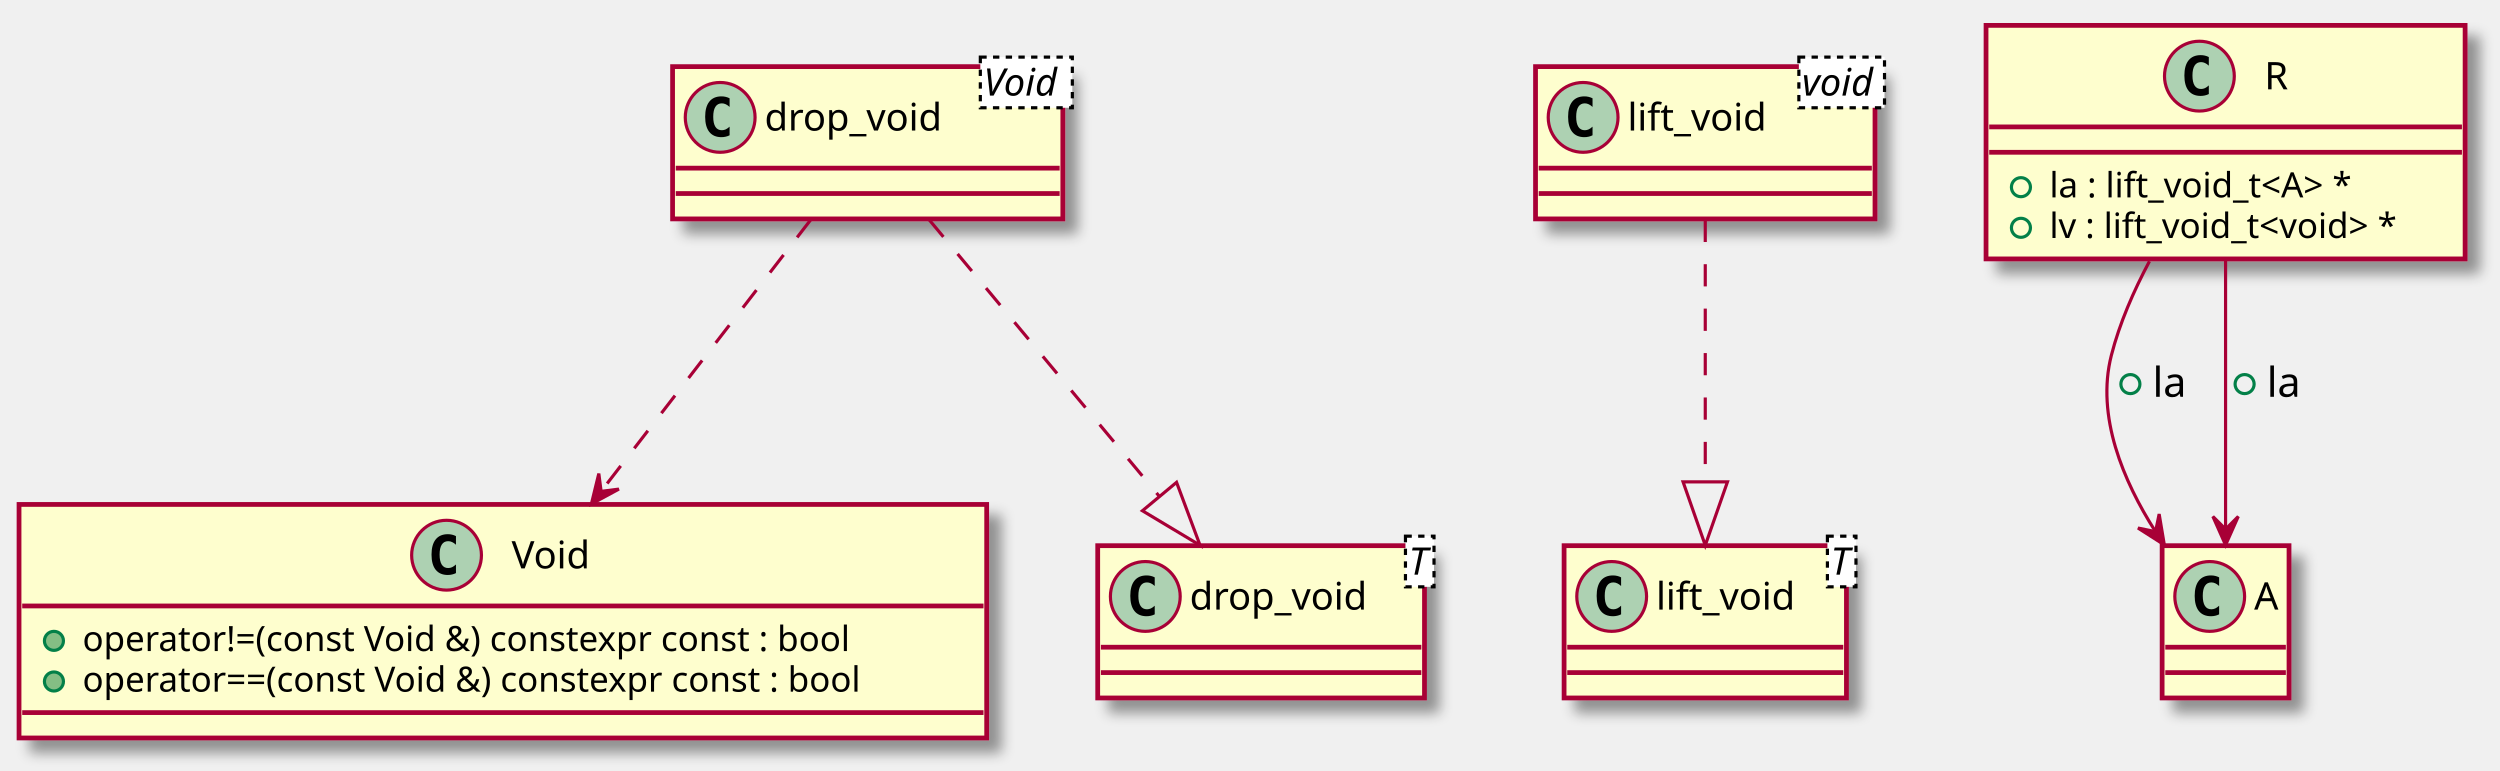
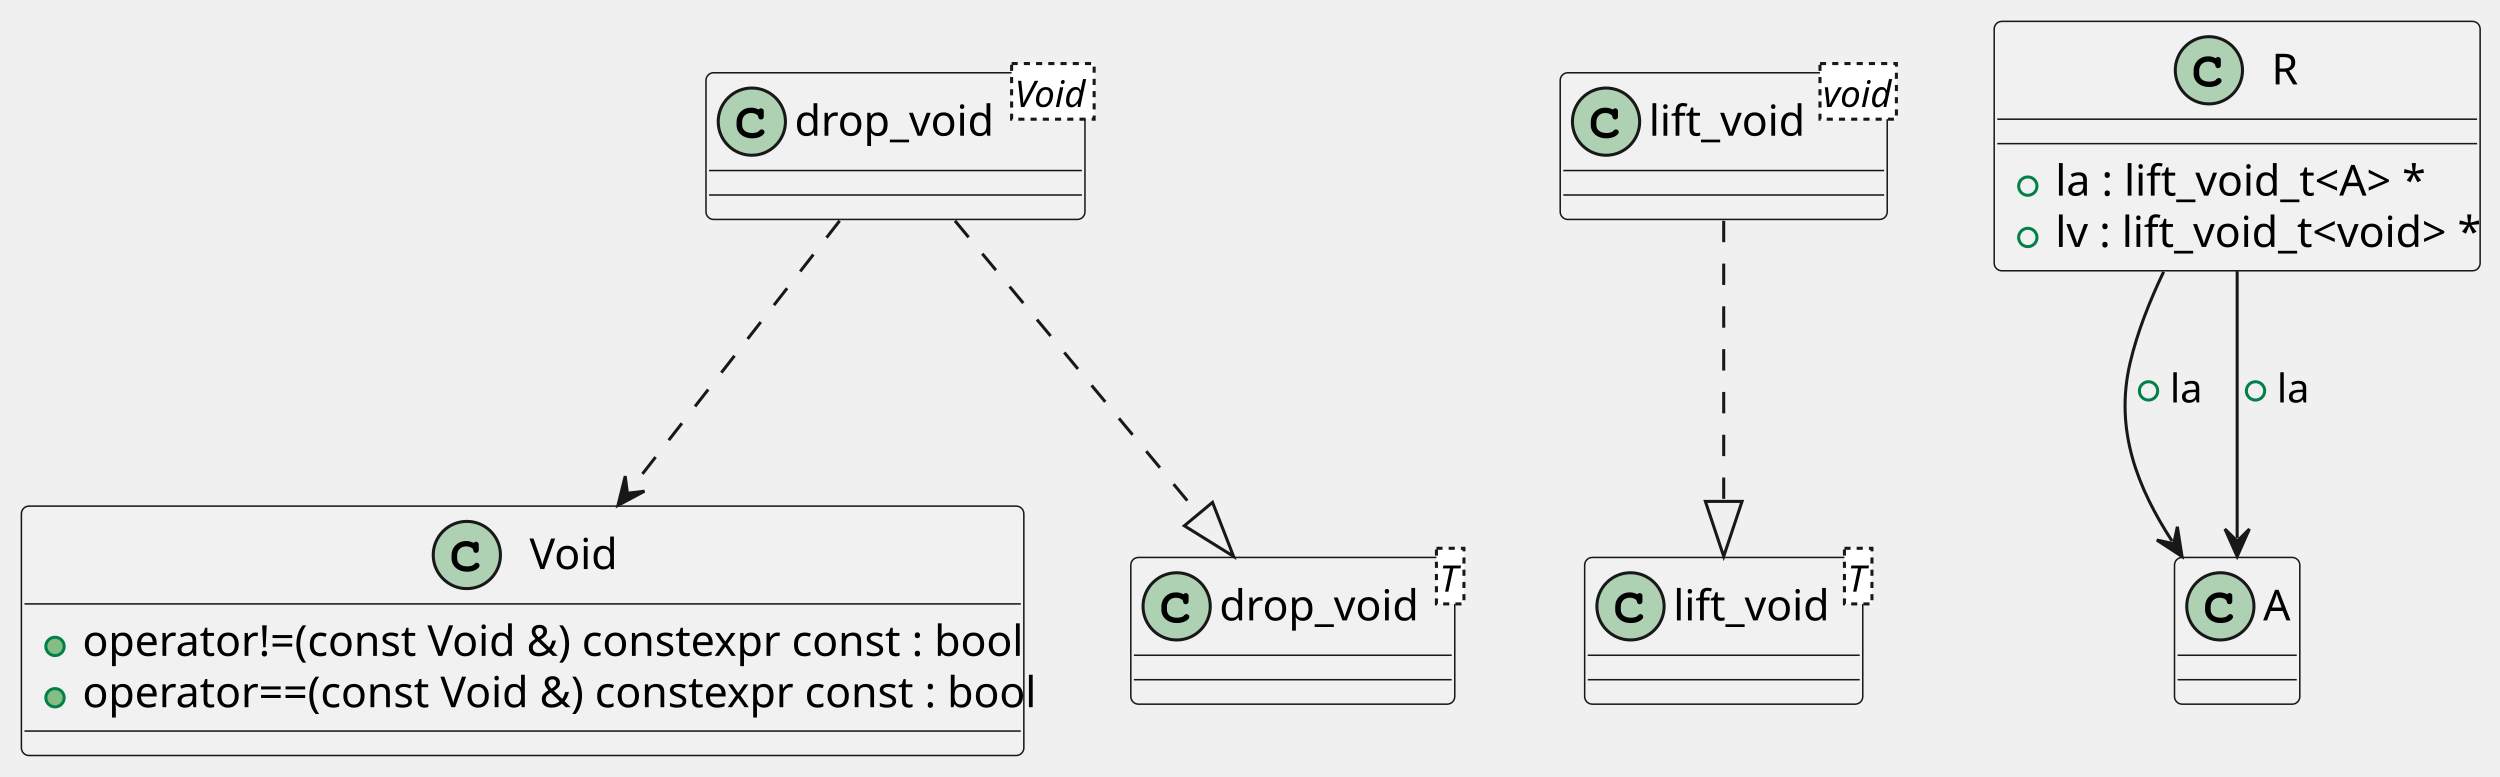
- <svg xmlns="http://www.w3.org/2000/svg" xmlns:xlink="http://www.w3.org/1999/xlink" contentScriptType="application/ecmascript" contentStyleType="text/css" height="243px" preserveAspectRatio="none" style="width:788px;height:243px;" version="1.1" viewBox="0 0 788 243" width="788px" zoomAndPan="magnify">
+ <svg xmlns="http://www.w3.org/2000/svg" xmlns:xlink="http://www.w3.org/1999/xlink" contentStyleType="text/css" height="254px" preserveAspectRatio="none" style="width:818px;height:254px;background:#FFFFFF;" version="1.1" viewBox="0 0 818 254" width="818px" zoomAndPan="magnify">
  <defs>
-     <filter height="300%" id="f1x8ta1l73a3te" width="300%" x="-1" y="-1">
-       <feGaussianBlur result="blurOut" stdDeviation="2.0" />
-       <feColorMatrix in="blurOut" result="blurOut2" type="matrix" values="0 0 0 0 0 0 0 0 0 0 0 0 0 0 0 0 0 0 .4 0" />
-       <feOffset dx="4.0" dy="4.0" in="blurOut2" result="blurOut3" />
-       <feBlend in="SourceGraphic" in2="blurOut3" mode="normal" />
-     </filter>
    <style type="text/css">a:hover { text-decoration: underline; }</style>
  </defs>
  <g>
-     <a href="https://github.com/bkryza/clang-uml/blob/cea427e32d9d7aafb723e7542c2fb3f235828ba2/tests/t00034/t00034.cc#L9" target="_top" title="Void" xlink:actuate="onRequest" xlink:href="https://github.com/bkryza/clang-uml/blob/cea427e32d9d7aafb723e7542c2fb3f235828ba2/tests/t00034/t00034.cc#L9" xlink:show="new" xlink:title="Void" xlink:type="simple">
-       <rect fill="#FEFECE" filter="url(#f1x8ta1l73a3te)" height="73.609" id="C_0001704456490210873213" style="stroke: #A80036; stroke-width: 1.5;" width="305" x="6" y="159" />
-       <ellipse cx="140.75" cy="175" fill="#ADD1B2" rx="11" ry="11" style="stroke: #A80036; stroke-width: 1.0;" />
-       <path d="M143.719,180.641 Q143.141,180.938 142.5,181.078 Q141.859,181.234 141.156,181.234 Q138.656,181.234 137.328,179.594 Q136.016,177.938 136.016,174.812 Q136.016,171.688 137.328,170.031 Q138.656,168.375 141.156,168.375 Q141.859,168.375 142.5,168.531 Q143.156,168.688 143.719,168.984 L143.719,171.703 Q143.094,171.125 142.5,170.859 Q141.906,170.578 141.281,170.578 Q139.938,170.578 139.25,171.656 Q138.562,172.719 138.562,174.812 Q138.562,176.906 139.25,177.984 Q139.938,179.047 141.281,179.047 Q141.906,179.047 142.5,178.781 Q143.094,178.5 143.719,177.922 L143.719,180.641 Z " />
-       <text fill="#000000" font-family="sans-serif" font-size="12" lengthAdjust="spacingAndGlyphs" textLength="27" x="161.25" y="179.154">Void</text>
-       <line style="stroke: #A80036; stroke-width: 1.5;" x1="7" x2="310" y1="191" y2="191" />
+     <a href="https://github.com/bkryza/clang-uml/blob/427d110b37885e5ce52a6525f175236affea35fa/tests/t00034/t00034.cc#L9" target="_top" title="Void" xlink:actuate="onRequest" xlink:href="https://github.com/bkryza/clang-uml/blob/427d110b37885e5ce52a6525f175236affea35fa/tests/t00034/t00034.cc#L9" xlink:show="new" xlink:title="Void" xlink:type="simple">
+       <g id="elem_C_0001704456490210873213">
+         <rect codeLine="2" fill="#F1F1F1" height="81.6" id="C_0001704456490210873213" rx="2.5" ry="2.5" style="stroke:#181818;stroke-width:0.5;" width="328" x="7" y="165.6" />
+         <ellipse cx="152.75" cy="181.6" fill="#ADD1B2" rx="11" ry="11" style="stroke:#181818;stroke-width:1.0;" />
+         <path d="M147.75,182.756 C147.75,185.256 149.891,187.069 152.812,187.069 C154.047,187.069 155.219,186.772 155.969,186.256 C156.578,185.834 156.906,185.412 156.906,185.006 C156.906,184.537 156.484,184.131 155.984,184.131 C155.75,184.131 155.531,184.209 155.328,184.412 C154.891,184.85 154.891,184.85 154.719,184.944 C154.266,185.178 153.625,185.319 152.859,185.319 C150.859,185.319 149.578,184.303 149.578,182.725 L149.578,181.678 C149.578,179.975 150.797,178.772 152.5,178.772 C153.078,178.772 153.656,178.912 154.125,179.162 C154.594,179.428 154.766,179.616 154.828,179.975 C154.953,180.647 155.203,180.897 155.734,180.897 C156.016,180.897 156.297,180.756 156.484,180.537 C156.609,180.366 156.656,180.194 156.656,179.756 L156.656,178.397 C156.656,177.975 156.641,177.834 156.516,177.662 C156.344,177.412 156.062,177.256 155.734,177.256 C155.422,177.256 155.219,177.366 155,177.631 C153.828,177.131 153.391,177.022 152.438,177.022 C149.766,177.022 147.75,179.037 147.75,181.662 L147.75,182.756 Z " fill="#000000" />
+         <text fill="#000000" font-family="sans-serif" font-size="14" lengthAdjust="spacing" textLength="28" x="173.25" y="186.206">Void</text>
+         <line style="stroke:#181818;stroke-width:0.5;" x1="8" x2="334" y1="197.6" y2="197.6" />
+         <a href="https://github.com/bkryza/clang-uml/blob/427d110b37885e5ce52a6525f175236affea35fa/tests/t00034/t00034.cc#L11" target="_top" title="operator!=" xlink:actuate="onRequest" xlink:href="https://github.com/bkryza/clang-uml/blob/427d110b37885e5ce52a6525f175236affea35fa/tests/t00034/t00034.cc#L11" xlink:show="new" xlink:title="operator!=" xlink:type="simple">
+           <rect fill="#F1F1F1" height="10" style="stroke:none;stroke-width:1.0;" width="20" x="13" y="206.5" />
+           <ellipse cx="18" cy="211.5" fill="#84BE84" rx="3" ry="3" style="stroke:#038048;stroke-width:1.0;" />
+         </a>
+         <a href="https://github.com/bkryza/clang-uml/blob/427d110b37885e5ce52a6525f175236affea35fa/tests/t00034/t00034.cc#L11" target="_top" title="operator!=" xlink:actuate="onRequest" xlink:href="https://github.com/bkryza/clang-uml/blob/427d110b37885e5ce52a6525f175236affea35fa/tests/t00034/t00034.cc#L11" xlink:show="new" xlink:title="operator!=" xlink:type="simple">
+           <text fill="#000000" font-family="sans-serif" font-size="14" lengthAdjust="spacing" textLength="298" x="27" y="214.606">operator!=(const Void &amp;) constexpr const : bool</text>
+         </a>
+         <a href="https://github.com/bkryza/clang-uml/blob/427d110b37885e5ce52a6525f175236affea35fa/tests/t00034/t00034.cc#L10" target="_top" title="operator==" xlink:actuate="onRequest" xlink:href="https://github.com/bkryza/clang-uml/blob/427d110b37885e5ce52a6525f175236affea35fa/tests/t00034/t00034.cc#L10" xlink:show="new" xlink:title="operator==" xlink:type="simple">
+           <rect fill="#F1F1F1" height="10" style="stroke:none;stroke-width:1.0;" width="20" x="13" y="223.3" />
+           <ellipse cx="18" cy="228.3" fill="#84BE84" rx="3" ry="3" style="stroke:#038048;stroke-width:1.0;" />
+         </a>
+         <a href="https://github.com/bkryza/clang-uml/blob/427d110b37885e5ce52a6525f175236affea35fa/tests/t00034/t00034.cc#L10" target="_top" title="operator==" xlink:actuate="onRequest" xlink:href="https://github.com/bkryza/clang-uml/blob/427d110b37885e5ce52a6525f175236affea35fa/tests/t00034/t00034.cc#L10" xlink:show="new" xlink:title="operator==" xlink:type="simple">
+           <text fill="#000000" font-family="sans-serif" font-size="14" lengthAdjust="spacing" textLength="302" x="27" y="231.406">operator==(const Void &amp;) constexpr const : bool</text>
+         </a>
+         <line style="stroke:#181818;stroke-width:0.5;" x1="8" x2="334" y1="239.2" y2="239.2" />
+       </g>
    </a>
-     <a href="https://github.com/bkryza/clang-uml/blob/cea427e32d9d7aafb723e7542c2fb3f235828ba2/tests/t00034/t00034.cc#L11" target="_top" title="operator!=" xlink:actuate="onRequest" xlink:href="https://github.com/bkryza/clang-uml/blob/cea427e32d9d7aafb723e7542c2fb3f235828ba2/tests/t00034/t00034.cc#L11" xlink:show="new" xlink:title="operator!=" xlink:type="simple">
-       <rect fill="#FEFECE" height="10" style="stroke: none; stroke-width: 1.0;" width="20" x="12" y="197" />
-       <ellipse cx="17" cy="202" fill="#84BE84" rx="3" ry="3" style="stroke: #038048; stroke-width: 1.0;" />
+     <a href="https://github.com/bkryza/clang-uml/blob/427d110b37885e5ce52a6525f175236affea35fa/tests/t00034/t00034.cc#L16" target="_top" title="lift_void" xlink:actuate="onRequest" xlink:href="https://github.com/bkryza/clang-uml/blob/427d110b37885e5ce52a6525f175236affea35fa/tests/t00034/t00034.cc#L16" xlink:show="new" xlink:title="lift_void" xlink:type="simple">
+       <g id="elem_C_0000867472442996685316">
+         <rect codeLine="8" fill="#F1F1F1" height="48" id="C_0000867472442996685316" rx="2.5" ry="2.5" style="stroke:#181818;stroke-width:0.5;" width="91" x="518.5" y="182.4" />
+         <ellipse cx="533.5" cy="198.4" fill="#ADD1B2" rx="11" ry="11" style="stroke:#181818;stroke-width:1.0;" />
+         <path d="M528.5,199.556 C528.5,202.056 530.641,203.869 533.562,203.869 C534.797,203.869 535.969,203.572 536.719,203.056 C537.328,202.634 537.656,202.213 537.656,201.806 C537.656,201.338 537.234,200.931 536.734,200.931 C536.5,200.931 536.281,201.009 536.078,201.213 C535.641,201.65 535.641,201.65 535.469,201.744 C535.016,201.978 534.375,202.119 533.609,202.119 C531.609,202.119 530.328,201.103 530.328,199.525 L530.328,198.478 C530.328,196.775 531.547,195.572 533.25,195.572 C533.828,195.572 534.406,195.713 534.875,195.963 C535.344,196.228 535.516,196.416 535.578,196.775 C535.703,197.447 535.953,197.697 536.484,197.697 C536.766,197.697 537.047,197.556 537.234,197.338 C537.359,197.166 537.406,196.994 537.406,196.556 L537.406,195.197 C537.406,194.775 537.391,194.634 537.266,194.463 C537.094,194.213 536.812,194.056 536.484,194.056 C536.172,194.056 535.969,194.166 535.75,194.431 C534.578,193.931 534.141,193.822 533.188,193.822 C530.516,193.822 528.5,195.838 528.5,198.463 L528.5,199.556 Z " fill="#000000" />
+         <text fill="#000000" font-family="sans-serif" font-size="14" lengthAdjust="spacing" textLength="48" x="547.5" y="203.006">lift_void</text>
+         <rect fill="#FFFFFF" height="18.2" style="stroke:#181818;stroke-width:1.0;stroke-dasharray:2.0,2.0;" width="9" x="603.5" y="179.4" />
+         <text fill="#000000" font-family="sans-serif" font-size="12" font-style="italic" lengthAdjust="spacing" textLength="7" x="604.5" y="193.6">T</text>
+         <line style="stroke:#181818;stroke-width:0.5;" x1="519.5" x2="608.5" y1="214.4" y2="214.4" />
+         <line style="stroke:#181818;stroke-width:0.5;" x1="519.5" x2="608.5" y1="222.4" y2="222.4" />
+       </g>
    </a>
-     <a href="https://github.com/bkryza/clang-uml/blob/cea427e32d9d7aafb723e7542c2fb3f235828ba2/tests/t00034/t00034.cc#L11" target="_top" title="operator!=" xlink:actuate="onRequest" xlink:href="https://github.com/bkryza/clang-uml/blob/cea427e32d9d7aafb723e7542c2fb3f235828ba2/tests/t00034/t00034.cc#L11" xlink:show="new" xlink:title="operator!=" xlink:type="simple">
-       <text fill="#000000" font-family="sans-serif" font-size="11" lengthAdjust="spacingAndGlyphs" textLength="273" x="26" y="205.21">operator!=(const Void &amp;) constexpr const : bool</text>
+     <a href="https://github.com/bkryza/clang-uml/blob/427d110b37885e5ce52a6525f175236affea35fa/tests/t00034/t00034.cc#L20" target="_top" title="lift_void" xlink:actuate="onRequest" xlink:href="https://github.com/bkryza/clang-uml/blob/427d110b37885e5ce52a6525f175236affea35fa/tests/t00034/t00034.cc#L20" xlink:show="new" xlink:title="lift_void" xlink:type="simple">
+       <g id="elem_C_0000126450862226197239">
+         <rect codeLine="12" fill="#F1F1F1" height="48" id="C_0000126450862226197239" rx="2.5" ry="2.5" style="stroke:#181818;stroke-width:0.5;" width="107" x="510.5" y="23.8" />
+         <ellipse cx="525.5" cy="39.8" fill="#ADD1B2" rx="11" ry="11" style="stroke:#181818;stroke-width:1.0;" />
+         <path d="M520.5,40.956 C520.5,43.456 522.641,45.269 525.562,45.269 C526.797,45.269 527.969,44.972 528.719,44.456 C529.328,44.034 529.656,43.612 529.656,43.206 C529.656,42.737 529.234,42.331 528.734,42.331 C528.5,42.331 528.281,42.409 528.078,42.612 C527.641,43.05 527.641,43.05 527.469,43.144 C527.016,43.378 526.375,43.519 525.609,43.519 C523.609,43.519 522.328,42.503 522.328,40.925 L522.328,39.878 C522.328,38.175 523.547,36.972 525.25,36.972 C525.828,36.972 526.406,37.112 526.875,37.362 C527.344,37.628 527.516,37.816 527.578,38.175 C527.703,38.847 527.953,39.097 528.484,39.097 C528.766,39.097 529.047,38.956 529.234,38.737 C529.359,38.566 529.406,38.394 529.406,37.956 L529.406,36.597 C529.406,36.175 529.391,36.034 529.266,35.862 C529.094,35.612 528.812,35.456 528.484,35.456 C528.172,35.456 527.969,35.566 527.75,35.831 C526.578,35.331 526.141,35.222 525.188,35.222 C522.516,35.222 520.5,37.237 520.5,39.862 L520.5,40.956 Z " fill="#000000" />
+         <text fill="#000000" font-family="sans-serif" font-size="14" lengthAdjust="spacing" textLength="48" x="539.5" y="44.406">lift_void</text>
+         <rect fill="#FFFFFF" height="18.2" style="stroke:#181818;stroke-width:1.0;stroke-dasharray:2.0,2.0;" width="25" x="595.5" y="20.8" />
+         <text fill="#000000" font-family="sans-serif" font-size="12" font-style="italic" lengthAdjust="spacing" textLength="23" x="596.5" y="35">void</text>
+         <line style="stroke:#181818;stroke-width:0.5;" x1="511.5" x2="616.5" y1="55.8" y2="55.8" />
+         <line style="stroke:#181818;stroke-width:0.5;" x1="511.5" x2="616.5" y1="63.8" y2="63.8" />
+       </g>
    </a>
-     <a href="https://github.com/bkryza/clang-uml/blob/cea427e32d9d7aafb723e7542c2fb3f235828ba2/tests/t00034/t00034.cc#L10" target="_top" title="operator==" xlink:actuate="onRequest" xlink:href="https://github.com/bkryza/clang-uml/blob/cea427e32d9d7aafb723e7542c2fb3f235828ba2/tests/t00034/t00034.cc#L10" xlink:show="new" xlink:title="operator==" xlink:type="simple">
-       <rect fill="#FEFECE" height="10" style="stroke: none; stroke-width: 1.0;" width="20" x="12" y="209.805" />
-       <ellipse cx="17" cy="214.805" fill="#84BE84" rx="3" ry="3" style="stroke: #038048; stroke-width: 1.0;" />
+     <a href="https://github.com/bkryza/clang-uml/blob/427d110b37885e5ce52a6525f175236affea35fa/tests/t00034/t00034.cc#L33" target="_top" title="drop_void" xlink:actuate="onRequest" xlink:href="https://github.com/bkryza/clang-uml/blob/427d110b37885e5ce52a6525f175236affea35fa/tests/t00034/t00034.cc#L33" xlink:show="new" xlink:title="drop_void" xlink:type="simple">
+       <g id="elem_C_0001578745816100337706">
+         <rect codeLine="16" fill="#F1F1F1" height="48" id="C_0001578745816100337706" rx="2.5" ry="2.5" style="stroke:#181818;stroke-width:0.5;" width="106" x="370" y="182.4" />
+         <ellipse cx="385" cy="198.4" fill="#ADD1B2" rx="11" ry="11" style="stroke:#181818;stroke-width:1.0;" />
+         <path d="M380,199.556 C380,202.056 382.141,203.869 385.062,203.869 C386.297,203.869 387.469,203.572 388.219,203.056 C388.828,202.634 389.156,202.213 389.156,201.806 C389.156,201.338 388.734,200.931 388.234,200.931 C388,200.931 387.781,201.009 387.578,201.213 C387.141,201.65 387.141,201.65 386.969,201.744 C386.516,201.978 385.875,202.119 385.109,202.119 C383.109,202.119 381.828,201.103 381.828,199.525 L381.828,198.478 C381.828,196.775 383.047,195.572 384.75,195.572 C385.328,195.572 385.906,195.713 386.375,195.963 C386.844,196.228 387.016,196.416 387.078,196.775 C387.203,197.447 387.453,197.697 387.984,197.697 C388.266,197.697 388.547,197.556 388.734,197.338 C388.859,197.166 388.906,196.994 388.906,196.556 L388.906,195.197 C388.906,194.775 388.891,194.634 388.766,194.463 C388.594,194.213 388.312,194.056 387.984,194.056 C387.672,194.056 387.469,194.166 387.25,194.431 C386.078,193.931 385.641,193.822 384.688,193.822 C382.016,193.822 380,195.838 380,198.463 L380,199.556 Z " fill="#000000" />
+         <text fill="#000000" font-family="sans-serif" font-size="14" lengthAdjust="spacing" textLength="63" x="399" y="203.006">drop_void</text>
+         <rect fill="#FFFFFF" height="18.2" style="stroke:#181818;stroke-width:1.0;stroke-dasharray:2.0,2.0;" width="9" x="470" y="179.4" />
+         <text fill="#000000" font-family="sans-serif" font-size="12" font-style="italic" lengthAdjust="spacing" textLength="7" x="471" y="193.6">T</text>
+         <line style="stroke:#181818;stroke-width:0.5;" x1="371" x2="475" y1="214.4" y2="214.4" />
+         <line style="stroke:#181818;stroke-width:0.5;" x1="371" x2="475" y1="222.4" y2="222.4" />
+       </g>
    </a>
-     <a href="https://github.com/bkryza/clang-uml/blob/cea427e32d9d7aafb723e7542c2fb3f235828ba2/tests/t00034/t00034.cc#L10" target="_top" title="operator==" xlink:actuate="onRequest" xlink:href="https://github.com/bkryza/clang-uml/blob/cea427e32d9d7aafb723e7542c2fb3f235828ba2/tests/t00034/t00034.cc#L10" xlink:show="new" xlink:title="operator==" xlink:type="simple">
-       <text fill="#000000" font-family="sans-serif" font-size="11" lengthAdjust="spacingAndGlyphs" textLength="279" x="26" y="218.015">operator==(const Void &amp;) constexpr const : bool</text>
+     <a href="https://github.com/bkryza/clang-uml/blob/427d110b37885e5ce52a6525f175236affea35fa/tests/t00034/t00034.cc#L37" target="_top" title="drop_void" xlink:actuate="onRequest" xlink:href="https://github.com/bkryza/clang-uml/blob/427d110b37885e5ce52a6525f175236affea35fa/tests/t00034/t00034.cc#L37" xlink:show="new" xlink:title="drop_void" xlink:type="simple">
+       <g id="elem_C_0001849836134504075115">
+         <rect codeLine="20" fill="#F1F1F1" height="48" id="C_0001849836134504075115" rx="2.5" ry="2.5" style="stroke:#181818;stroke-width:0.5;" width="124" x="231" y="23.8" />
+         <ellipse cx="246" cy="39.8" fill="#ADD1B2" rx="11" ry="11" style="stroke:#181818;stroke-width:1.0;" />
+         <path d="M241,40.956 C241,43.456 243.141,45.269 246.062,45.269 C247.297,45.269 248.469,44.972 249.219,44.456 C249.828,44.034 250.156,43.612 250.156,43.206 C250.156,42.737 249.734,42.331 249.234,42.331 C249,42.331 248.781,42.409 248.578,42.612 C248.141,43.05 248.141,43.05 247.969,43.144 C247.516,43.378 246.875,43.519 246.109,43.519 C244.109,43.519 242.828,42.503 242.828,40.925 L242.828,39.878 C242.828,38.175 244.047,36.972 245.75,36.972 C246.328,36.972 246.906,37.112 247.375,37.362 C247.844,37.628 248.016,37.816 248.078,38.175 C248.203,38.847 248.453,39.097 248.984,39.097 C249.266,39.097 249.547,38.956 249.734,38.737 C249.859,38.566 249.906,38.394 249.906,37.956 L249.906,36.597 C249.906,36.175 249.891,36.034 249.766,35.862 C249.594,35.612 249.312,35.456 248.984,35.456 C248.672,35.456 248.469,35.566 248.25,35.831 C247.078,35.331 246.641,35.222 245.688,35.222 C243.016,35.222 241,37.237 241,39.862 L241,40.956 Z " fill="#000000" />
+         <text fill="#000000" font-family="sans-serif" font-size="14" lengthAdjust="spacing" textLength="63" x="260" y="44.406">drop_void</text>
+         <rect fill="#FFFFFF" height="18.2" style="stroke:#181818;stroke-width:1.0;stroke-dasharray:2.0,2.0;" width="27" x="331" y="20.8" />
+         <text fill="#000000" font-family="sans-serif" font-size="12" font-style="italic" lengthAdjust="spacing" textLength="25" x="332" y="35">Void</text>
+         <line style="stroke:#181818;stroke-width:0.5;" x1="232" x2="354" y1="55.8" y2="55.8" />
+         <line style="stroke:#181818;stroke-width:0.5;" x1="232" x2="354" y1="63.8" y2="63.8" />
+       </g>
    </a>
-     <line style="stroke: #A80036; stroke-width: 1.5;" x1="7" x2="310" y1="224.609" y2="224.609" />
-     <a href="https://github.com/bkryza/clang-uml/blob/cea427e32d9d7aafb723e7542c2fb3f235828ba2/tests/t00034/t00034.cc#L16" target="_top" title="lift_void" xlink:actuate="onRequest" xlink:href="https://github.com/bkryza/clang-uml/blob/cea427e32d9d7aafb723e7542c2fb3f235828ba2/tests/t00034/t00034.cc#L16" xlink:show="new" xlink:title="lift_void" xlink:type="simple">
-       <rect fill="#FEFECE" filter="url(#f1x8ta1l73a3te)" height="48" id="C_0000867472442996685316" style="stroke: #A80036; stroke-width: 1.5;" width="89" x="493" y="172" />
-       <ellipse cx="508" cy="188" fill="#ADD1B2" rx="11" ry="11" style="stroke: #A80036; stroke-width: 1.0;" />
-       <path d="M510.969,193.641 Q510.391,193.938 509.75,194.078 Q509.109,194.234 508.406,194.234 Q505.906,194.234 504.578,192.594 Q503.266,190.938 503.266,187.812 Q503.266,184.688 504.578,183.031 Q505.906,181.375 508.406,181.375 Q509.109,181.375 509.75,181.531 Q510.406,181.688 510.969,181.984 L510.969,184.703 Q510.344,184.125 509.75,183.859 Q509.156,183.578 508.531,183.578 Q507.188,183.578 506.5,184.656 Q505.812,185.719 505.812,187.812 Q505.812,189.906 506.5,190.984 Q507.188,192.047 508.531,192.047 Q509.156,192.047 509.75,191.781 Q510.344,191.5 510.969,190.922 L510.969,193.641 Z " />
-       <text fill="#000000" font-family="sans-serif" font-size="12" lengthAdjust="spacingAndGlyphs" textLength="46" x="522" y="192.154">lift_void</text>
-       <rect fill="#FFFFFF" height="15.969" style="stroke: #000000; stroke-width: 1.0; stroke-dasharray: 2.0,2.0;" width="9" x="576" y="169" />
-       <text fill="#000000" font-family="sans-serif" font-size="12" font-style="italic" lengthAdjust="spacingAndGlyphs" textLength="7" x="577" y="181.139">T</text>
-       <line style="stroke: #A80036; stroke-width: 1.5;" x1="494" x2="581" y1="204" y2="204" />
-       <line style="stroke: #A80036; stroke-width: 1.5;" x1="494" x2="581" y1="212" y2="212" />
+     <a href="https://github.com/bkryza/clang-uml/blob/427d110b37885e5ce52a6525f175236affea35fa/tests/t00034/t00034.cc#L43" target="_top" title="A" xlink:actuate="onRequest" xlink:href="https://github.com/bkryza/clang-uml/blob/427d110b37885e5ce52a6525f175236affea35fa/tests/t00034/t00034.cc#L43" xlink:show="new" xlink:title="A" xlink:type="simple">
+       <g id="elem_C_0001383912907884688827">
+         <rect codeLine="24" fill="#F1F1F1" height="48" id="C_0001383912907884688827" rx="2.5" ry="2.5" style="stroke:#181818;stroke-width:0.5;" width="41" x="711.5" y="182.4" />
+         <ellipse cx="726.5" cy="198.4" fill="#ADD1B2" rx="11" ry="11" style="stroke:#181818;stroke-width:1.0;" />
+         <path d="M721.5,199.556 C721.5,202.056 723.641,203.869 726.562,203.869 C727.797,203.869 728.969,203.572 729.719,203.056 C730.328,202.634 730.656,202.213 730.656,201.806 C730.656,201.338 730.234,200.931 729.734,200.931 C729.5,200.931 729.281,201.009 729.078,201.213 C728.641,201.65 728.641,201.65 728.469,201.744 C728.016,201.978 727.375,202.119 726.609,202.119 C724.609,202.119 723.328,201.103 723.328,199.525 L723.328,198.478 C723.328,196.775 724.547,195.572 726.25,195.572 C726.828,195.572 727.406,195.713 727.875,195.963 C728.344,196.228 728.516,196.416 728.578,196.775 C728.703,197.447 728.953,197.697 729.484,197.697 C729.766,197.697 730.047,197.556 730.234,197.338 C730.359,197.166 730.406,196.994 730.406,196.556 L730.406,195.197 C730.406,194.775 730.391,194.634 730.266,194.463 C730.094,194.213 729.812,194.056 729.484,194.056 C729.172,194.056 728.969,194.166 728.75,194.431 C727.578,193.931 727.141,193.822 726.188,193.822 C723.516,193.822 721.5,195.838 721.5,198.463 L721.5,199.556 Z " fill="#000000" />
+         <text fill="#000000" font-family="sans-serif" font-size="14" lengthAdjust="spacing" textLength="9" x="740.5" y="203.006">A</text>
+         <line style="stroke:#181818;stroke-width:0.5;" x1="712.5" x2="751.5" y1="214.4" y2="214.4" />
+         <line style="stroke:#181818;stroke-width:0.5;" x1="712.5" x2="751.5" y1="222.4" y2="222.4" />
+       </g>
    </a>
-     <a href="https://github.com/bkryza/clang-uml/blob/cea427e32d9d7aafb723e7542c2fb3f235828ba2/tests/t00034/t00034.cc#L20" target="_top" title="lift_void" xlink:actuate="onRequest" xlink:href="https://github.com/bkryza/clang-uml/blob/cea427e32d9d7aafb723e7542c2fb3f235828ba2/tests/t00034/t00034.cc#L20" xlink:show="new" xlink:title="lift_void" xlink:type="simple">
-       <rect fill="#FEFECE" filter="url(#f1x8ta1l73a3te)" height="48" id="C_0000126450862226197239" style="stroke: #A80036; stroke-width: 1.5;" width="107" x="484" y="21" />
-       <ellipse cx="499" cy="37" fill="#ADD1B2" rx="11" ry="11" style="stroke: #A80036; stroke-width: 1.0;" />
-       <path d="M501.969,42.641 Q501.391,42.938 500.75,43.078 Q500.109,43.234 499.406,43.234 Q496.906,43.234 495.578,41.594 Q494.266,39.938 494.266,36.812 Q494.266,33.688 495.578,32.031 Q496.906,30.375 499.406,30.375 Q500.109,30.375 500.75,30.531 Q501.406,30.688 501.969,30.984 L501.969,33.703 Q501.344,33.125 500.75,32.859 Q500.156,32.578 499.531,32.578 Q498.188,32.578 497.5,33.656 Q496.812,34.719 496.812,36.812 Q496.812,38.906 497.5,39.984 Q498.188,41.047 499.531,41.047 Q500.156,41.047 500.75,40.781 Q501.344,40.5 501.969,39.922 L501.969,42.641 Z " />
-       <text fill="#000000" font-family="sans-serif" font-size="12" lengthAdjust="spacingAndGlyphs" textLength="46" x="513" y="41.154">lift_void</text>
-       <rect fill="#FFFFFF" height="15.969" style="stroke: #000000; stroke-width: 1.0; stroke-dasharray: 2.0,2.0;" width="27" x="567" y="18" />
-       <text fill="#000000" font-family="sans-serif" font-size="12" font-style="italic" lengthAdjust="spacingAndGlyphs" textLength="25" x="568" y="30.139">void</text>
-       <line style="stroke: #A80036; stroke-width: 1.5;" x1="485" x2="590" y1="53" y2="53" />
-       <line style="stroke: #A80036; stroke-width: 1.5;" x1="485" x2="590" y1="61" y2="61" />
+     <a href="https://github.com/bkryza/clang-uml/blob/427d110b37885e5ce52a6525f175236affea35fa/tests/t00034/t00034.cc#L45" target="_top" title="R" xlink:actuate="onRequest" xlink:href="https://github.com/bkryza/clang-uml/blob/427d110b37885e5ce52a6525f175236affea35fa/tests/t00034/t00034.cc#L45" xlink:show="new" xlink:title="R" xlink:type="simple">
+       <g id="elem_C_0001713991735741265309">
+         <rect codeLine="28" fill="#F1F1F1" height="81.6" id="C_0001713991735741265309" rx="2.5" ry="2.5" style="stroke:#181818;stroke-width:0.5;" width="159" x="652.5" y="7" />
+         <ellipse cx="722.75" cy="23" fill="#ADD1B2" rx="11" ry="11" style="stroke:#181818;stroke-width:1.0;" />
+         <path d="M717.75,24.156 C717.75,26.656 719.891,28.469 722.812,28.469 C724.047,28.469 725.219,28.172 725.969,27.656 C726.578,27.234 726.906,26.812 726.906,26.406 C726.906,25.938 726.484,25.531 725.984,25.531 C725.75,25.531 725.531,25.609 725.328,25.812 C724.891,26.25 724.891,26.25 724.719,26.344 C724.266,26.578 723.625,26.719 722.859,26.719 C720.859,26.719 719.578,25.703 719.578,24.125 L719.578,23.078 C719.578,21.375 720.797,20.172 722.5,20.172 C723.078,20.172 723.656,20.312 724.125,20.562 C724.594,20.828 724.766,21.016 724.828,21.375 C724.953,22.047 725.203,22.297 725.734,22.297 C726.016,22.297 726.297,22.156 726.484,21.938 C726.609,21.766 726.656,21.594 726.656,21.156 L726.656,19.797 C726.656,19.375 726.641,19.234 726.516,19.062 C726.344,18.812 726.062,18.656 725.734,18.656 C725.422,18.656 725.219,18.766 725,19.031 C723.828,18.531 723.391,18.422 722.438,18.422 C719.766,18.422 717.75,20.438 717.75,23.062 L717.75,24.156 Z " fill="#000000" />
+         <text fill="#000000" font-family="sans-serif" font-size="14" lengthAdjust="spacing" textLength="10" x="743.25" y="27.606">R</text>
+         <line style="stroke:#181818;stroke-width:0.5;" x1="653.5" x2="810.5" y1="39" y2="39" />
+         <line style="stroke:#181818;stroke-width:0.5;" x1="653.5" x2="810.5" y1="47" y2="47" />
+         <a href="https://github.com/bkryza/clang-uml/blob/427d110b37885e5ce52a6525f175236affea35fa/tests/t00034/t00034.cc#L46" target="_top" title="la" xlink:actuate="onRequest" xlink:href="https://github.com/bkryza/clang-uml/blob/427d110b37885e5ce52a6525f175236affea35fa/tests/t00034/t00034.cc#L46" xlink:show="new" xlink:title="la" xlink:type="simple">
+           <rect fill="#F1F1F1" height="10" style="stroke:none;stroke-width:1.0;" width="20" x="658.5" y="55.9" />
+           <ellipse cx="663.5" cy="60.9" fill="none" rx="3" ry="3" style="stroke:#038048;stroke-width:1.0;" />
+         </a>
+         <a href="https://github.com/bkryza/clang-uml/blob/427d110b37885e5ce52a6525f175236affea35fa/tests/t00034/t00034.cc#L46" target="_top" title="la" xlink:actuate="onRequest" xlink:href="https://github.com/bkryza/clang-uml/blob/427d110b37885e5ce52a6525f175236affea35fa/tests/t00034/t00034.cc#L46" xlink:show="new" xlink:title="la" xlink:type="simple">
+           <text fill="#000000" font-family="sans-serif" font-size="14" lengthAdjust="spacing" textLength="117" x="672.5" y="64.006">la : lift_void_t&lt;A&gt; *</text>
+         </a>
+         <a href="https://github.com/bkryza/clang-uml/blob/427d110b37885e5ce52a6525f175236affea35fa/tests/t00034/t00034.cc#L47" target="_top" title="lv" xlink:actuate="onRequest" xlink:href="https://github.com/bkryza/clang-uml/blob/427d110b37885e5ce52a6525f175236affea35fa/tests/t00034/t00034.cc#L47" xlink:show="new" xlink:title="lv" xlink:type="simple">
+           <rect fill="#F1F1F1" height="10" style="stroke:none;stroke-width:1.0;" width="20" x="658.5" y="72.7" />
+           <ellipse cx="663.5" cy="77.7" fill="none" rx="3" ry="3" style="stroke:#038048;stroke-width:1.0;" />
+         </a>
+         <a href="https://github.com/bkryza/clang-uml/blob/427d110b37885e5ce52a6525f175236affea35fa/tests/t00034/t00034.cc#L47" target="_top" title="lv" xlink:actuate="onRequest" xlink:href="https://github.com/bkryza/clang-uml/blob/427d110b37885e5ce52a6525f175236affea35fa/tests/t00034/t00034.cc#L47" xlink:show="new" xlink:title="lv" xlink:type="simple">
+           <text fill="#000000" font-family="sans-serif" font-size="14" lengthAdjust="spacing" textLength="133" x="672.5" y="80.806">lv : lift_void_t&lt;void&gt; *</text>
+         </a>
+       </g>
    </a>
-     <a href="https://github.com/bkryza/clang-uml/blob/cea427e32d9d7aafb723e7542c2fb3f235828ba2/tests/t00034/t00034.cc#L33" target="_top" title="drop_void" xlink:actuate="onRequest" xlink:href="https://github.com/bkryza/clang-uml/blob/cea427e32d9d7aafb723e7542c2fb3f235828ba2/tests/t00034/t00034.cc#L33" xlink:show="new" xlink:title="drop_void" xlink:type="simple">
-       <rect fill="#FEFECE" filter="url(#f1x8ta1l73a3te)" height="48" id="C_0001578745816100337706" style="stroke: #A80036; stroke-width: 1.5;" width="103" x="346" y="172" />
-       <ellipse cx="361" cy="188" fill="#ADD1B2" rx="11" ry="11" style="stroke: #A80036; stroke-width: 1.0;" />
-       <path d="M363.969,193.641 Q363.391,193.938 362.75,194.078 Q362.109,194.234 361.406,194.234 Q358.906,194.234 357.578,192.594 Q356.266,190.938 356.266,187.812 Q356.266,184.688 357.578,183.031 Q358.906,181.375 361.406,181.375 Q362.109,181.375 362.75,181.531 Q363.406,181.688 363.969,181.984 L363.969,184.703 Q363.344,184.125 362.75,183.859 Q362.156,183.578 361.531,183.578 Q360.188,183.578 359.5,184.656 Q358.812,185.719 358.812,187.812 Q358.812,189.906 359.5,190.984 Q360.188,192.047 361.531,192.047 Q362.156,192.047 362.75,191.781 Q363.344,191.5 363.969,190.922 L363.969,193.641 Z " />
-       <text fill="#000000" font-family="sans-serif" font-size="12" lengthAdjust="spacingAndGlyphs" textLength="60" x="375" y="192.154">drop_void</text>
-       <rect fill="#FFFFFF" height="15.969" style="stroke: #000000; stroke-width: 1.0; stroke-dasharray: 2.0,2.0;" width="9" x="443" y="169" />
-       <text fill="#000000" font-family="sans-serif" font-size="12" font-style="italic" lengthAdjust="spacingAndGlyphs" textLength="7" x="444" y="181.139">T</text>
-       <line style="stroke: #A80036; stroke-width: 1.5;" x1="347" x2="448" y1="204" y2="204" />
-       <line style="stroke: #A80036; stroke-width: 1.5;" x1="347" x2="448" y1="212" y2="212" />
-     </a>
-     <a href="https://github.com/bkryza/clang-uml/blob/cea427e32d9d7aafb723e7542c2fb3f235828ba2/tests/t00034/t00034.cc#L37" target="_top" title="drop_void" xlink:actuate="onRequest" xlink:href="https://github.com/bkryza/clang-uml/blob/cea427e32d9d7aafb723e7542c2fb3f235828ba2/tests/t00034/t00034.cc#L37" xlink:show="new" xlink:title="drop_void" xlink:type="simple">
-       <rect fill="#FEFECE" filter="url(#f1x8ta1l73a3te)" height="48" id="C_0001849836134504075115" style="stroke: #A80036; stroke-width: 1.5;" width="123" x="212" y="21" />
-       <ellipse cx="227" cy="37" fill="#ADD1B2" rx="11" ry="11" style="stroke: #A80036; stroke-width: 1.0;" />
-       <path d="M229.969,42.641 Q229.391,42.938 228.75,43.078 Q228.109,43.234 227.406,43.234 Q224.906,43.234 223.578,41.594 Q222.266,39.938 222.266,36.812 Q222.266,33.688 223.578,32.031 Q224.906,30.375 227.406,30.375 Q228.109,30.375 228.75,30.531 Q229.406,30.688 229.969,30.984 L229.969,33.703 Q229.344,33.125 228.75,32.859 Q228.156,32.578 227.531,32.578 Q226.188,32.578 225.5,33.656 Q224.812,34.719 224.812,36.812 Q224.812,38.906 225.5,39.984 Q226.188,41.047 227.531,41.047 Q228.156,41.047 228.75,40.781 Q229.344,40.5 229.969,39.922 L229.969,42.641 Z " />
-       <text fill="#000000" font-family="sans-serif" font-size="12" lengthAdjust="spacingAndGlyphs" textLength="60" x="241" y="41.154">drop_void</text>
-       <rect fill="#FFFFFF" height="15.969" style="stroke: #000000; stroke-width: 1.0; stroke-dasharray: 2.0,2.0;" width="29" x="309" y="18" />
-       <text fill="#000000" font-family="sans-serif" font-size="12" font-style="italic" lengthAdjust="spacingAndGlyphs" textLength="27" x="310" y="30.139">Void</text>
-       <line style="stroke: #A80036; stroke-width: 1.5;" x1="213" x2="334" y1="53" y2="53" />
-       <line style="stroke: #A80036; stroke-width: 1.5;" x1="213" x2="334" y1="61" y2="61" />
-     </a>
-     <a href="https://github.com/bkryza/clang-uml/blob/cea427e32d9d7aafb723e7542c2fb3f235828ba2/tests/t00034/t00034.cc#L43" target="_top" title="A" xlink:actuate="onRequest" xlink:href="https://github.com/bkryza/clang-uml/blob/cea427e32d9d7aafb723e7542c2fb3f235828ba2/tests/t00034/t00034.cc#L43" xlink:show="new" xlink:title="A" xlink:type="simple">
-       <rect fill="#FEFECE" filter="url(#f1x8ta1l73a3te)" height="48" id="C_0001383912907884688827" style="stroke: #A80036; stroke-width: 1.5;" width="40" x="681.5" y="172" />
-       <ellipse cx="696.5" cy="188" fill="#ADD1B2" rx="11" ry="11" style="stroke: #A80036; stroke-width: 1.0;" />
-       <path d="M699.469,193.641 Q698.891,193.938 698.25,194.078 Q697.609,194.234 696.906,194.234 Q694.406,194.234 693.078,192.594 Q691.766,190.938 691.766,187.812 Q691.766,184.688 693.078,183.031 Q694.406,181.375 696.906,181.375 Q697.609,181.375 698.25,181.531 Q698.906,181.688 699.469,181.984 L699.469,184.703 Q698.844,184.125 698.25,183.859 Q697.656,183.578 697.031,183.578 Q695.688,183.578 695,184.656 Q694.312,185.719 694.312,187.812 Q694.312,189.906 695,190.984 Q695.688,192.047 697.031,192.047 Q697.656,192.047 698.25,191.781 Q698.844,191.5 699.469,190.922 L699.469,193.641 Z " />
-       <text fill="#000000" font-family="sans-serif" font-size="12" lengthAdjust="spacingAndGlyphs" textLength="8" x="710.5" y="192.154">A</text>
-       <line style="stroke: #A80036; stroke-width: 1.5;" x1="682.5" x2="720.5" y1="204" y2="204" />
-       <line style="stroke: #A80036; stroke-width: 1.5;" x1="682.5" x2="720.5" y1="212" y2="212" />
-     </a>
-     <a href="https://github.com/bkryza/clang-uml/blob/cea427e32d9d7aafb723e7542c2fb3f235828ba2/tests/t00034/t00034.cc#L45" target="_top" title="R" xlink:actuate="onRequest" xlink:href="https://github.com/bkryza/clang-uml/blob/cea427e32d9d7aafb723e7542c2fb3f235828ba2/tests/t00034/t00034.cc#L45" xlink:show="new" xlink:title="R" xlink:type="simple">
-       <rect fill="#FEFECE" filter="url(#f1x8ta1l73a3te)" height="73.609" id="C_0001713991735741265309" style="stroke: #A80036; stroke-width: 1.5;" width="151" x="626" y="8" />
-       <ellipse cx="693.25" cy="24" fill="#ADD1B2" rx="11" ry="11" style="stroke: #A80036; stroke-width: 1.0;" />
-       <path d="M696.219,29.641 Q695.641,29.938 695,30.078 Q694.359,30.234 693.656,30.234 Q691.156,30.234 689.828,28.594 Q688.516,26.938 688.516,23.812 Q688.516,20.688 689.828,19.031 Q691.156,17.375 693.656,17.375 Q694.359,17.375 695,17.531 Q695.656,17.688 696.219,17.984 L696.219,20.703 Q695.594,20.125 695,19.859 Q694.406,19.578 693.781,19.578 Q692.438,19.578 691.75,20.656 Q691.062,21.719 691.062,23.812 Q691.062,25.906 691.75,26.984 Q692.438,28.047 693.781,28.047 Q694.406,28.047 695,27.781 Q695.594,27.5 696.219,26.922 L696.219,29.641 Z " />
-       <text fill="#000000" font-family="sans-serif" font-size="12" lengthAdjust="spacingAndGlyphs" textLength="8" x="713.75" y="28.154">R</text>
-       <line style="stroke: #A80036; stroke-width: 1.5;" x1="627" x2="776" y1="40" y2="40" />
-       <line style="stroke: #A80036; stroke-width: 1.5;" x1="627" x2="776" y1="48" y2="48" />
-     </a>
-     <a href="https://github.com/bkryza/clang-uml/blob/cea427e32d9d7aafb723e7542c2fb3f235828ba2/tests/t00034/t00034.cc#L46" target="_top" title="la" xlink:actuate="onRequest" xlink:href="https://github.com/bkryza/clang-uml/blob/cea427e32d9d7aafb723e7542c2fb3f235828ba2/tests/t00034/t00034.cc#L46" xlink:show="new" xlink:title="la" xlink:type="simple">
-       <rect fill="#FEFECE" height="10" style="stroke: none; stroke-width: 1.0;" width="20" x="632" y="54" />
-       <ellipse cx="637" cy="59" fill="none" rx="3" ry="3" style="stroke: #038048; stroke-width: 1.0;" />
-     </a>
-     <a href="https://github.com/bkryza/clang-uml/blob/cea427e32d9d7aafb723e7542c2fb3f235828ba2/tests/t00034/t00034.cc#L46" target="_top" title="la" xlink:actuate="onRequest" xlink:href="https://github.com/bkryza/clang-uml/blob/cea427e32d9d7aafb723e7542c2fb3f235828ba2/tests/t00034/t00034.cc#L46" xlink:show="new" xlink:title="la" xlink:type="simple">
-       <text fill="#000000" font-family="sans-serif" font-size="11" lengthAdjust="spacingAndGlyphs" textLength="110" x="646" y="62.21">la : lift_void_t&lt;A&gt; *</text>
-     </a>
-     <a href="https://github.com/bkryza/clang-uml/blob/cea427e32d9d7aafb723e7542c2fb3f235828ba2/tests/t00034/t00034.cc#L47" target="_top" title="lv" xlink:actuate="onRequest" xlink:href="https://github.com/bkryza/clang-uml/blob/cea427e32d9d7aafb723e7542c2fb3f235828ba2/tests/t00034/t00034.cc#L47" xlink:show="new" xlink:title="lv" xlink:type="simple">
-       <rect fill="#FEFECE" height="10" style="stroke: none; stroke-width: 1.0;" width="20" x="632" y="66.805" />
-       <ellipse cx="637" cy="71.805" fill="none" rx="3" ry="3" style="stroke: #038048; stroke-width: 1.0;" />
-     </a>
-     <a href="https://github.com/bkryza/clang-uml/blob/cea427e32d9d7aafb723e7542c2fb3f235828ba2/tests/t00034/t00034.cc#L47" target="_top" title="lv" xlink:actuate="onRequest" xlink:href="https://github.com/bkryza/clang-uml/blob/cea427e32d9d7aafb723e7542c2fb3f235828ba2/tests/t00034/t00034.cc#L47" xlink:show="new" xlink:title="lv" xlink:type="simple">
-       <text fill="#000000" font-family="sans-serif" font-size="11" lengthAdjust="spacingAndGlyphs" textLength="125" x="646" y="75.015">lv : lift_void_t&lt;void&gt; *</text>
-     </a>
-     <path d="M537.5,69.28 C537.5,91.26 537.5,124.76 537.5,151.66 " fill="none" id="C_0000126450862226197239-&gt;C_0000867472442996685316" style="stroke: #A80036; stroke-width: 1.0; stroke-dasharray: 7.0,7.0;" />
-     <polygon fill="none" points="544.5,151.88,537.5,171.88,530.5,151.88,544.5,151.88" style="stroke: #A80036; stroke-width: 1.0;" />
-     <path d="M255.53,69.28 C237.89,92.14 210.63,127.46 189.48,154.85 " fill="none" id="C_0001849836134504075115-&gt;C_0001704456490210873213" style="stroke: #A80036; stroke-width: 1.0; stroke-dasharray: 7.0,7.0;" />
-     <polygon fill="#A80036" points="186.41,158.84,195.078,154.163,189.467,154.883,188.747,149.272,186.41,158.84" style="stroke: #A80036; stroke-width: 1.0;" />
-     <path d="M292.88,69.28 C312.26,92.57 342.41,128.81 365.38,156.4 " fill="none" id="C_0001849836134504075115-&gt;C_0001578745816100337706" style="stroke: #A80036; stroke-width: 1.0; stroke-dasharray: 7.0,7.0;" />
-     <polygon fill="none" points="370.85,152.03,378.26,171.88,360.09,160.99,370.85,152.03" style="stroke: #A80036; stroke-width: 1.0;" />
-     <path d="M677.51,82.35 C672.56,91.64 668.08,101.88 665.5,112 C660.6,131.2 669.27,151.63 679.33,167.42 " fill="none" id="C_0001713991735741265309-&gt;C_0001383912907884688827" style="stroke: #A80036; stroke-width: 1.0;" />
-     <polygon fill="#A80036" points="682.19,171.74,680.564,162.026,679.433,167.569,673.89,166.437,682.19,171.74" style="stroke: #A80036; stroke-width: 1.0;" />
-     <ellipse cx="671.5" cy="121.066" fill="none" rx="3" ry="3" style="stroke: #038048; stroke-width: 1.0;" />
-     <text fill="#000000" font-family="sans-serif" font-size="13" lengthAdjust="spacingAndGlyphs" textLength="11" x="678.5" y="125.067">la</text>
-     <path d="M701.5,82.07 C701.5,108.01 701.5,142.52 701.5,166.53 " fill="none" id="C_0001713991735741265309-&gt;C_0001383912907884688827-1" style="stroke: #A80036; stroke-width: 1.0;" />
-     <polygon fill="#A80036" points="701.5,171.79,705.5,162.79,701.5,166.79,697.5,162.79,701.5,171.79" style="stroke: #A80036; stroke-width: 1.0;" />
-     <ellipse cx="707.5" cy="121.066" fill="none" rx="3" ry="3" style="stroke: #038048; stroke-width: 1.0;" />
-     <text fill="#000000" font-family="sans-serif" font-size="13" lengthAdjust="spacingAndGlyphs" textLength="11" x="714.5" y="125.067">la</text>
+     <g id="link_C_0000126450862226197239_C_0000867472442996685316">
+       <path codeLine="33" d="M564,72.24 C564,101.85 564,134.49 564,164.05 " fill="none" id="C_0000126450862226197239-to-C_0000867472442996685316" style="stroke:#181818;stroke-width:1.0;stroke-dasharray:7.0,7.0;" />
+       <polygon fill="none" points="564,182.05,570,164.05,558,164.05,564,182.05" style="stroke:#181818;stroke-width:1.0;" />
+     </g>
+     <g id="link_C_0001849836134504075115_C_0001704456490210873213">
+       <path codeLine="34" d="M274.74,72.24 C255.59,96.82 228.847,131.147 205.887,160.617 " fill="none" id="C_0001849836134504075115-to-C_0001704456490210873213" style="stroke:#181818;stroke-width:1.0;stroke-dasharray:7.0,7.0;" />
+       <polygon fill="#181818" points="202.2,165.35,210.887,160.709,205.273,161.406,204.576,155.792,202.2,165.35" style="stroke:#181818;stroke-width:1.0;" />
+     </g>
+     <g id="link_C_0001849836134504075115_C_0001578745816100337706">
+       <path codeLine="35" d="M312.46,72.24 C337.04,101.85 367.582,138.641 392.123,168.201 " fill="none" id="C_0001849836134504075115-to-C_0001578745816100337706" style="stroke:#181818;stroke-width:1.0;stroke-dasharray:7.0,7.0;" />
+       <polygon fill="none" points="403.62,182.05,396.739,164.368,387.506,172.033,403.62,182.05" style="stroke:#181818;stroke-width:1.0;" />
+     </g>
+     <g id="link_C_0001713991735741265309_C_0001383912907884688827">
+       <path codeLine="36" d="M707.94,88.93 C703.42,98.35 699.37,108.57 697,118.6 C691.72,140.89 699.621,159.922 710.701,177.052 " fill="none" id="C_0001713991735741265309-to-C_0001383912907884688827" style="stroke:#181818;stroke-width:1.0;" />
+       <polygon fill="#181818" points="713.96,182.09,712.431,172.361,711.245,177.892,705.713,176.706,713.96,182.09" style="stroke:#181818;stroke-width:1.0;" />
+       <ellipse cx="703" cy="127.9" fill="none" rx="3" ry="3" style="stroke:#038048;stroke-width:1.0;" />
+       <text fill="#000000" font-family="sans-serif" font-size="13" lengthAdjust="spacing" textLength="10" x="710" y="131.677">la</text>
+     </g>
+     <g id="link_C_0001713991735741265309_C_0001383912907884688827">
+       <path codeLine="37" d="M732,88.72 C732,118.26 732,151.49 732,176.09 " fill="none" id="C_0001713991735741265309-to-C_0001383912907884688827-1" style="stroke:#181818;stroke-width:1.0;" />
+       <polygon fill="#181818" points="732,182.09,736,173.09,732,177.09,728,173.09,732,182.09" style="stroke:#181818;stroke-width:1.0;" />
+       <ellipse cx="738" cy="127.9" fill="none" rx="3" ry="3" style="stroke:#038048;stroke-width:1.0;" />
+       <text fill="#000000" font-family="sans-serif" font-size="13" lengthAdjust="spacing" textLength="10" x="745" y="131.677">la</text>
+     </g>
  </g>
</svg>
